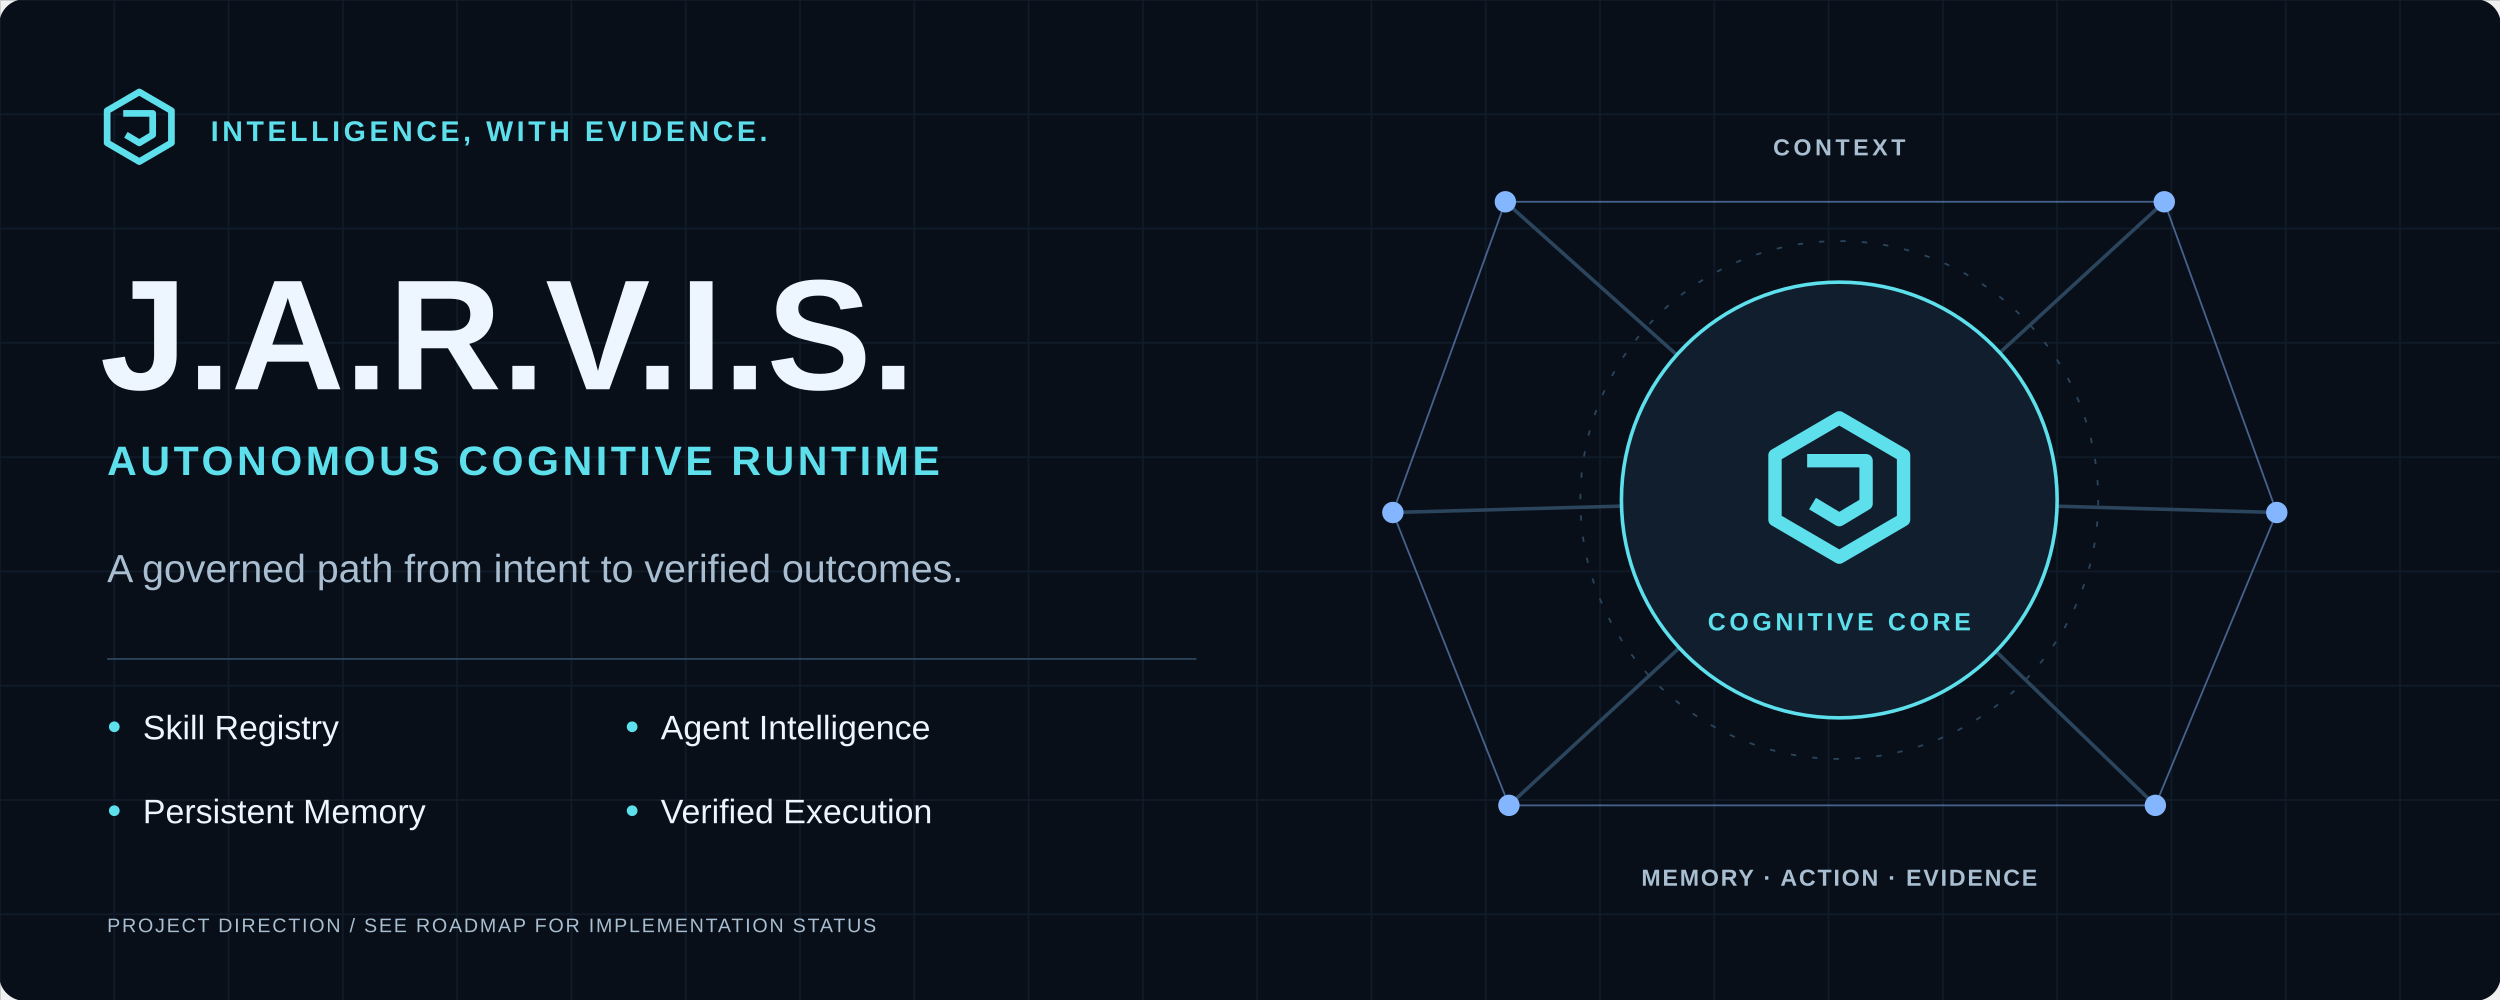
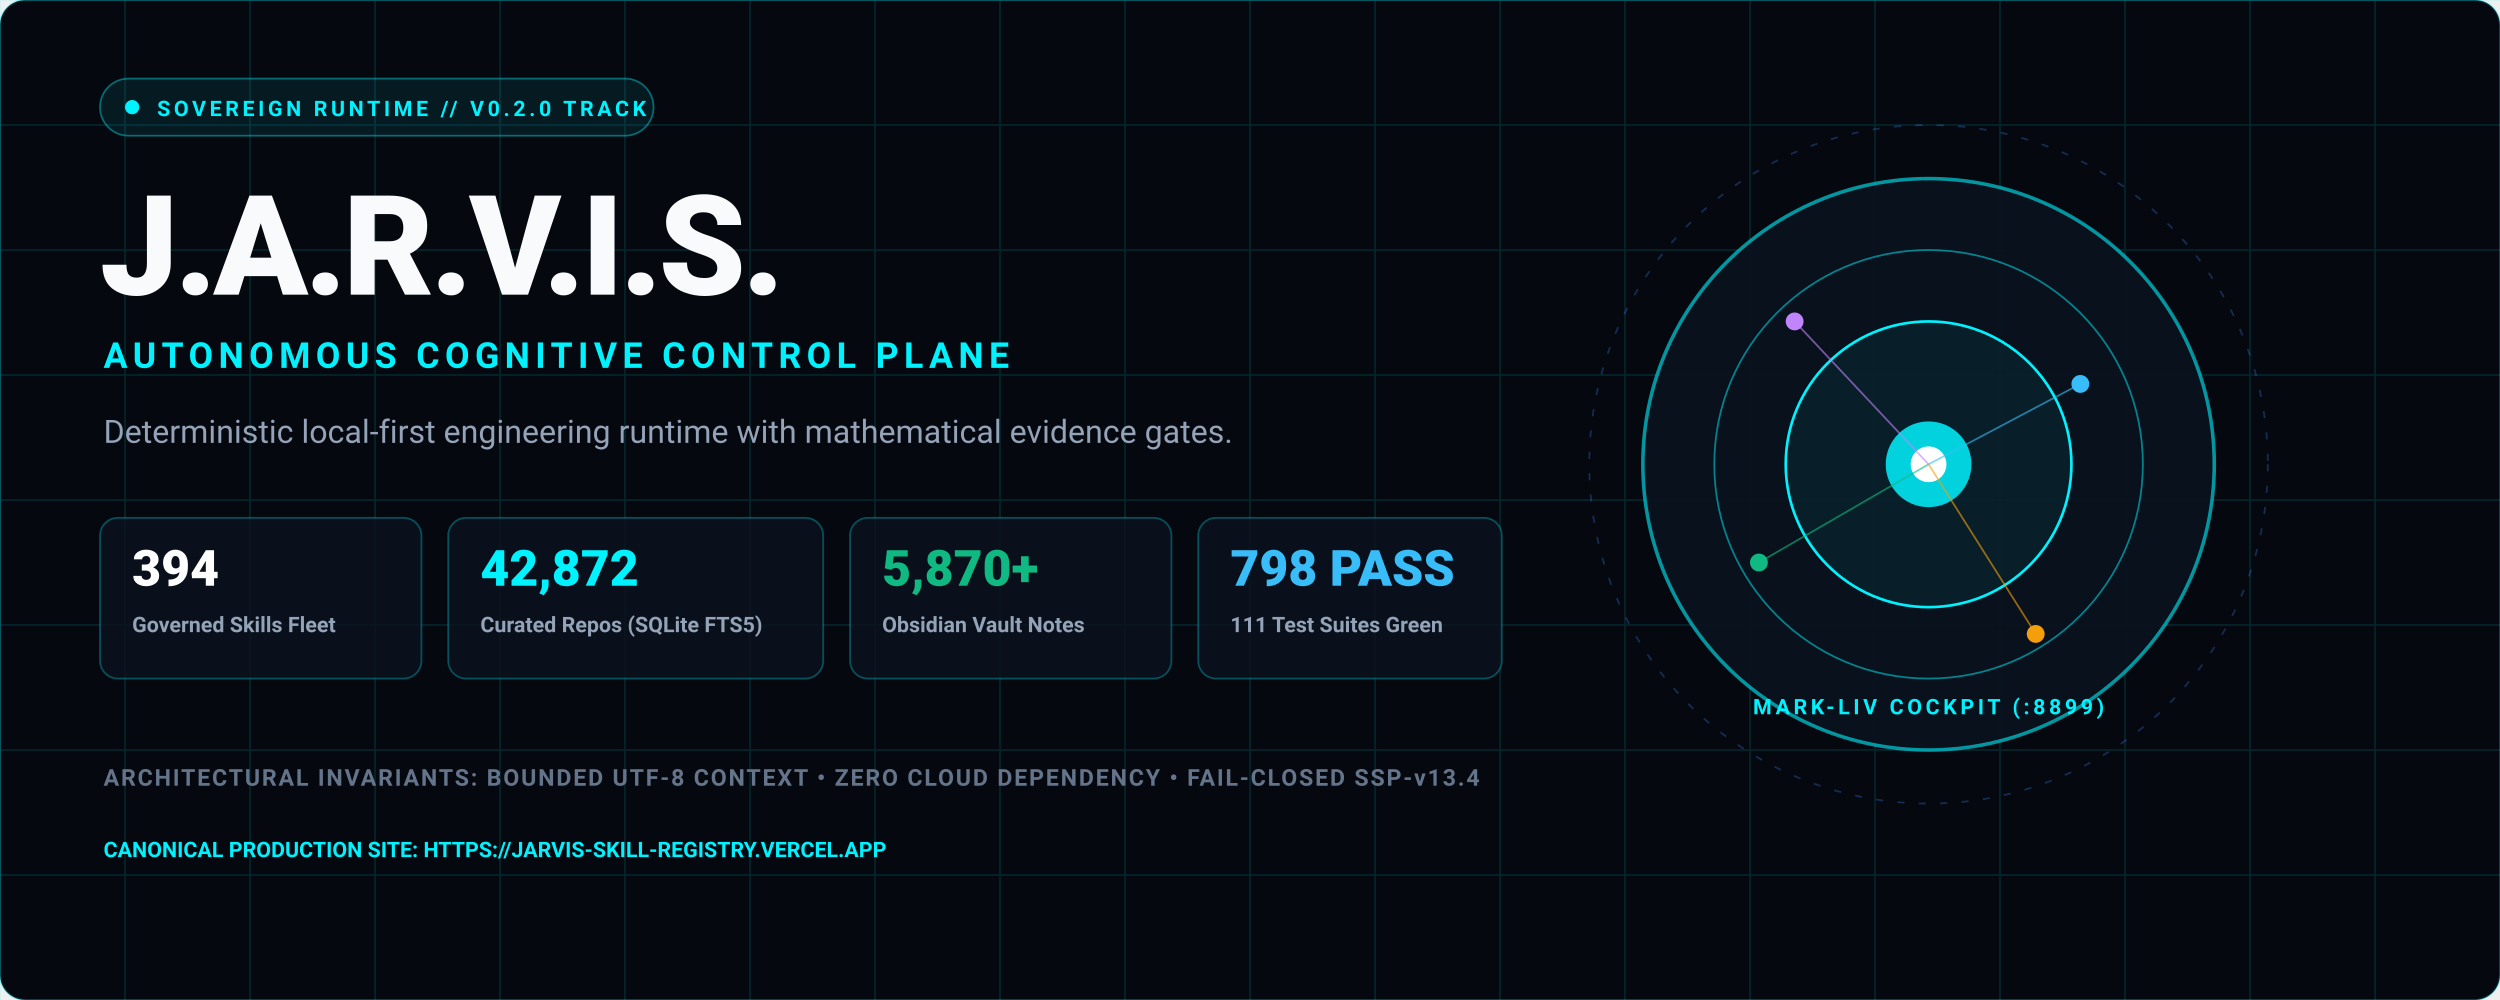
<svg xmlns="http://www.w3.org/2000/svg" width="1400" height="560" viewBox="0 0 1400 560" role="img" aria-labelledby="title desc">
-   <g font-family="Segoe UI, Arial, sans-serif">
-     <rect x="0" y="0" width="1400" height="560" rx="14" fill="#080f19" stroke="#080f19" />
-     <g opacity="0.22">
-       <path d="M0 0 V560" fill="none" stroke="#2b455d" stroke-width="1" />
-       <path d="M64 0 V560" fill="none" stroke="#2b455d" stroke-width="1" />
-       <path d="M128 0 V560" fill="none" stroke="#2b455d" stroke-width="1" />
-       <path d="M192 0 V560" fill="none" stroke="#2b455d" stroke-width="1" />
-       <path d="M256 0 V560" fill="none" stroke="#2b455d" stroke-width="1" />
-       <path d="M320 0 V560" fill="none" stroke="#2b455d" stroke-width="1" />
-       <path d="M384 0 V560" fill="none" stroke="#2b455d" stroke-width="1" />
-       <path d="M448 0 V560" fill="none" stroke="#2b455d" stroke-width="1" />
-       <path d="M512 0 V560" fill="none" stroke="#2b455d" stroke-width="1" />
-       <path d="M576 0 V560" fill="none" stroke="#2b455d" stroke-width="1" />
-       <path d="M640 0 V560" fill="none" stroke="#2b455d" stroke-width="1" />
-       <path d="M704 0 V560" fill="none" stroke="#2b455d" stroke-width="1" />
-       <path d="M768 0 V560" fill="none" stroke="#2b455d" stroke-width="1" />
-       <path d="M832 0 V560" fill="none" stroke="#2b455d" stroke-width="1" />
-       <path d="M896 0 V560" fill="none" stroke="#2b455d" stroke-width="1" />
-       <path d="M960 0 V560" fill="none" stroke="#2b455d" stroke-width="1" />
-       <path d="M1024 0 V560" fill="none" stroke="#2b455d" stroke-width="1" />
-       <path d="M1088 0 V560" fill="none" stroke="#2b455d" stroke-width="1" />
-       <path d="M1152 0 V560" fill="none" stroke="#2b455d" stroke-width="1" />
-       <path d="M1216 0 V560" fill="none" stroke="#2b455d" stroke-width="1" />
-       <path d="M1280 0 V560" fill="none" stroke="#2b455d" stroke-width="1" />
-       <path d="M1344 0 V560" fill="none" stroke="#2b455d" stroke-width="1" />
-       <path d="M0 0 H1400" fill="none" stroke="#2b455d" stroke-width="1" />
-       <path d="M0 64 H1400" fill="none" stroke="#2b455d" stroke-width="1" />
-       <path d="M0 128 H1400" fill="none" stroke="#2b455d" stroke-width="1" />
-       <path d="M0 192 H1400" fill="none" stroke="#2b455d" stroke-width="1" />
-       <path d="M0 256 H1400" fill="none" stroke="#2b455d" stroke-width="1" />
-       <path d="M0 320 H1400" fill="none" stroke="#2b455d" stroke-width="1" />
-       <path d="M0 384 H1400" fill="none" stroke="#2b455d" stroke-width="1" />
-       <path d="M0 448 H1400" fill="none" stroke="#2b455d" stroke-width="1" />
-       <path d="M0 512 H1400" fill="none" stroke="#2b455d" stroke-width="1" />
+   <g font-family="-apple-system, BlinkMacSystemFont, 'Segoe UI', Roboto, Helvetica, Arial, sans-serif">
+     <rect x="0" y="0" width="1400" height="560" rx="14" fill="#05080e" stroke="#00f2fe" stroke-width="1" stroke-opacity="0.3" />
+     <g opacity="0.12">
+       <path d="M0 0 V560 M70 0 V560 M140 0 V560 M210 0 V560 M280 0 V560 M350 0 V560 M420 0 V560 M490 0 V560 M560 0 V560 M630 0 V560 M700 0 V560 M770 0 V560 M840 0 V560 M910 0 V560 M980 0 V560 M1050 0 V560 M1120 0 V560 M1190 0 V560 M1260 0 V560 M1330 0 V560" fill="none" stroke="#00f2fe" stroke-width="1" />
+       <path d="M0 0 H1400 M0 70 H1400 M0 140 H1400 M0 210 H1400 M0 280 H1400 M0 350 H1400 M0 420 H1400 M0 490 H1400" fill="none" stroke="#00f2fe" stroke-width="1" />
    </g>
-     <g transform="translate(54 47) scale(1.5)" stroke="#5de0ec" fill="none" stroke-width="2.5" stroke-linejoin="round">
-       <path d="M16 3 L28 10 V22 L16 29 L4 22 V10 Z" />
-       <path d="M10 11 H21 V19 L16 22 L11 19" />
+     <rect x="56" y="44" width="310" height="32" rx="16" fill="rgba(0, 242, 254, 0.08)" stroke="#00f2fe" stroke-width="1" stroke-opacity="0.4" />
+     <circle cx="74" cy="60" r="4" fill="#00f2fe" />
+     <text x="88" y="65" font-size="12" fill="#00f2fe" font-weight="700" letter-spacing="2">SOVEREIGN RUNTIME // V0.2.0 TRACK</text>
+     <text x="56" y="165" font-size="78" fill="#f8fafc" font-weight="900" letter-spacing="-2">J.A.R.V.I.S.</text>
+     <text x="58" y="206" font-size="20" fill="#00f2fe" font-weight="700" letter-spacing="3">AUTONOMOUS COGNITIVE CONTROL PLANE</text>
+     <text x="58" y="248" font-size="18" fill="#94a3b8" font-weight="400">Deterministic local-first engineering runtime with mathematical evidence gates.</text>
+     <g transform="translate(56, 290)">
+       <rect x="0" y="0" width="180" height="90" rx="10" fill="rgba(10, 18, 30, 0.85)" stroke="#00f2fe" stroke-width="1" stroke-opacity="0.3" />
+       <text x="18" y="38" font-size="28" fill="#ffffff" font-weight="800">394</text>
+       <text x="18" y="64" font-size="12" fill="#94a3b8" font-weight="600">Governed Skills Fleet</text>
+       <rect x="195" y="0" width="210" height="90" rx="10" fill="rgba(10, 18, 30, 0.85)" stroke="#00f2fe" stroke-width="1" stroke-opacity="0.3" />
+       <text x="213" y="38" font-size="28" fill="#00f2fe" font-weight="800">42,872</text>
+       <text x="213" y="64" font-size="12" fill="#94a3b8" font-weight="600">Curated Repos (SQLite FTS5)</text>
+       <rect x="420" y="0" width="180" height="90" rx="10" fill="rgba(10, 18, 30, 0.85)" stroke="#00f2fe" stroke-width="1" stroke-opacity="0.3" />
+       <text x="438" y="38" font-size="28" fill="#10b981" font-weight="800">5,870+</text>
+       <text x="438" y="64" font-size="12" fill="#94a3b8" font-weight="600">Obsidian Vault Notes</text>
+       <rect x="615" y="0" width="170" height="90" rx="10" fill="rgba(10, 18, 30, 0.85)" stroke="#00f2fe" stroke-width="1" stroke-opacity="0.3" />
+       <text x="633" y="38" font-size="28" fill="#38bdf8" font-weight="800">798 PASS</text>
+       <text x="633" y="64" font-size="12" fill="#94a3b8" font-weight="600">111 Test Suites Green</text>
    </g>
-     <text x="118" y="79" font-size="16" fill="#5de0ec" font-weight="600" letter-spacing="2">INTELLIGENCE, WITH EVIDENCE.</text>
-     <text x="56" y="218" font-size="88" fill="#edf5ff" font-weight="600">J.A.R.V.I.S.</text>
-     <text x="60" y="266" font-size="23" fill="#5de0ec" font-weight="600" letter-spacing="2">AUTONOMOUS COGNITIVE RUNTIME</text>
-     <text x="60" y="326" font-size="22" fill="#a9bfd1" font-weight="400">A governed path from intent to verified outcomes.</text>
-     <path d="M60 369 H670" fill="none" stroke="#2b455d" stroke-width="1" />
-     <circle cx="64" cy="407" r="3" fill="#5de0ec" />
-     <text x="80" y="414" font-size="19" fill="#edf5ff" font-weight="400">Skill Registry</text>
-     <circle cx="354" cy="407" r="3" fill="#5de0ec" />
-     <text x="370" y="414" font-size="19" fill="#edf5ff" font-weight="400">Agent Intelligence</text>
-     <circle cx="64" cy="454" r="3" fill="#5de0ec" />
-     <text x="80" y="461" font-size="19" fill="#edf5ff" font-weight="400">Persistent Memory</text>
-     <circle cx="354" cy="454" r="3" fill="#5de0ec" />
-     <text x="370" y="461" font-size="19" fill="#edf5ff" font-weight="400">Verified Execution</text>
-     <text x="60" y="522" font-size="11" fill="#a9bfd1" font-weight="400" letter-spacing="1">PROJECT DIRECTION / SEE ROADMAP FOR IMPLEMENTATION STATUS</text>
-     <path d="M1030 280 L843 113" fill="none" stroke="#2b455d" stroke-width="2" />
-     <circle cx="843" cy="113" r="6" fill="#84b5ff" />
-     <path d="M1030 280 L1212 113" fill="none" stroke="#2b455d" stroke-width="2" />
-     <circle cx="1212" cy="113" r="6" fill="#84b5ff" />
-     <path d="M1030 280 L1275 287" fill="none" stroke="#2b455d" stroke-width="2" />
-     <circle cx="1275" cy="287" r="6" fill="#84b5ff" />
-     <path d="M1030 280 L1207 451" fill="none" stroke="#2b455d" stroke-width="2" />
-     <circle cx="1207" cy="451" r="6" fill="#84b5ff" />
-     <path d="M1030 280 L845 451" fill="none" stroke="#2b455d" stroke-width="2" />
-     <circle cx="845" cy="451" r="6" fill="#84b5ff" />
-     <path d="M1030 280 L780 287" fill="none" stroke="#2b455d" stroke-width="2" />
-     <circle cx="780" cy="287" r="6" fill="#84b5ff" />
-     <path d="M843 113 H1212 L1275 287 L1207 451 H845 L780 287 Z" fill="none" stroke="#84b5ff" stroke-width="1" opacity="0.5" />
-     <circle cx="1030" cy="280" r="122" fill="#101e2e" stroke="#5de0ec" stroke-width="2" />
-     <circle cx="1030" cy="280" r="145" fill="none" stroke="#2b455d" stroke-width="1" stroke-dasharray="3 9" />
-     <g transform="translate(982 225) scale(3)" stroke="#5de0ec" fill="none" stroke-width="2.5" stroke-linejoin="round">
-       <path d="M16 3 L28 10 V22 L16 29 L4 22 V10 Z" />
-       <path d="M10 11 H21 V19 L16 22 L11 19" />
+     <text x="58" y="440" font-size="13" fill="#64748b" font-weight="600" letter-spacing="1">ARCHITECTURAL INVARIANTS: BOUNDED UTF-8 CONTEXT • ZERO CLOUD DEPENDENCY • FAIL-CLOSED SSP-v13.4</text>
+     <text x="58" y="480" font-size="12" fill="#00f2fe" font-weight="700">CANONICAL PRODUCTION SITE: HTTPS://JARVIS-SKILL-REGISTRY.VERCEL.APP</text>
+     <g transform="translate(1080, 260)">
+       <circle cx="0" cy="0" r="160" fill="rgba(10, 18, 30, 0.9)" stroke="#00f2fe" stroke-width="2" stroke-opacity="0.6" />
+       <circle cx="0" cy="0" r="190" fill="none" stroke="#3b82f6" stroke-width="1" stroke-opacity="0.3" stroke-dasharray="4 8" />
+       <circle cx="0" cy="0" r="120" fill="none" stroke="#00f2fe" stroke-width="1" stroke-opacity="0.5" />
+       <circle cx="0" cy="0" r="80" fill="rgba(0, 242, 254, 0.06)" stroke="#00f2fe" stroke-width="1.5" />
+       <circle cx="0" cy="0" r="24" fill="#00f2fe" opacity="0.85" />
+       <circle cx="0" cy="0" r="10" fill="#ffffff" />
+       <circle cx="85" cy="-45" r="5" fill="#38bdf8" />
+       <line x1="0" y1="0" x2="85" y2="-45" stroke="#38bdf8" stroke-width="1" opacity="0.6" />
+       <circle cx="-95" cy="55" r="5" fill="#10b981" />
+       <line x1="0" y1="0" x2="-95" y2="55" stroke="#10b981" stroke-width="1" opacity="0.6" />
+       <circle cx="60" cy="95" r="5" fill="#f59e0b" />
+       <line x1="0" y1="0" x2="60" y2="95" stroke="#f59e0b" stroke-width="1" opacity="0.6" />
+       <circle cx="-75" cy="-80" r="5" fill="#c084fc" />
+       <line x1="0" y1="0" x2="-75" y2="-80" stroke="#c084fc" stroke-width="1" opacity="0.6" />
+       <text x="0" y="140" font-size="12" fill="#00f2fe" font-weight="700" text-anchor="middle" letter-spacing="2">MARK-LIV COCKPIT (:8899)</text>
    </g>
-     <text x="1030" y="353" font-size="14" fill="#5de0ec" font-weight="600" text-anchor="middle" letter-spacing="2">COGNITIVE CORE</text>
-     <text x="1030" y="87" font-size="13" fill="#a9bfd1" font-weight="600" text-anchor="middle" letter-spacing="2">CONTEXT</text>
-     <text x="1030" y="496" font-size="13" fill="#a9bfd1" font-weight="600" text-anchor="middle" letter-spacing="1">MEMORY · ACTION · EVIDENCE</text>
  </g>
</svg>
